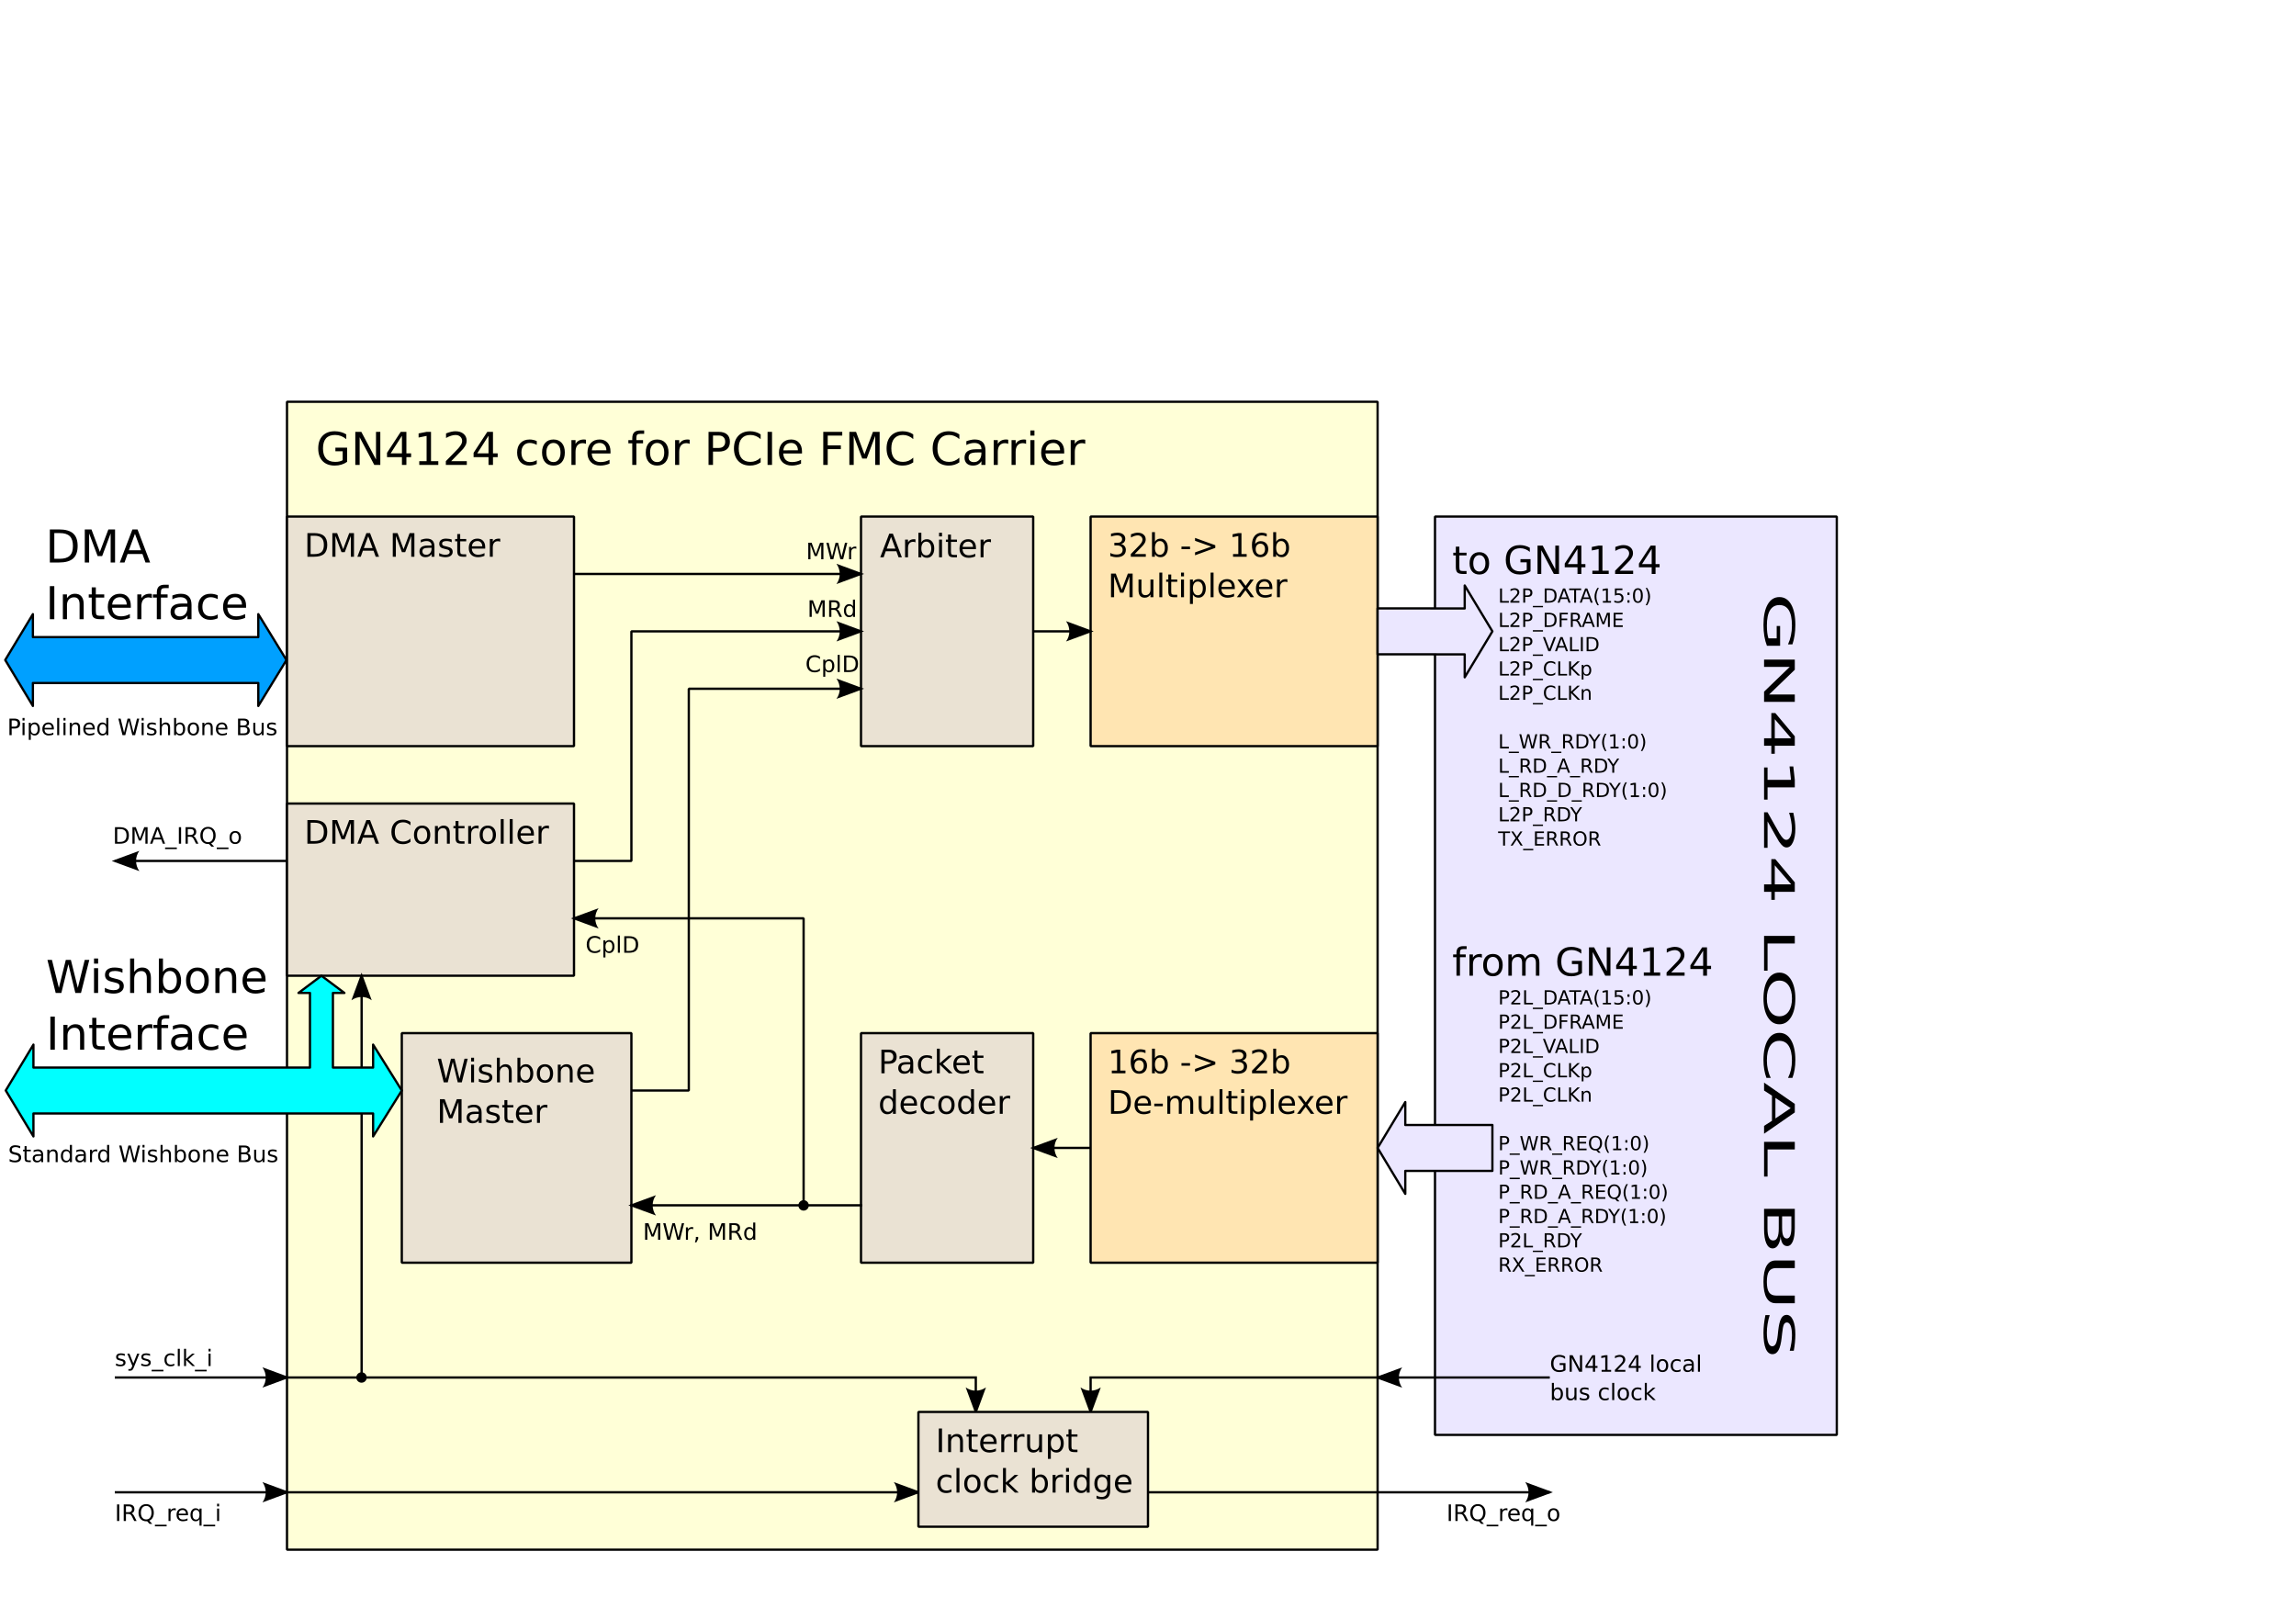
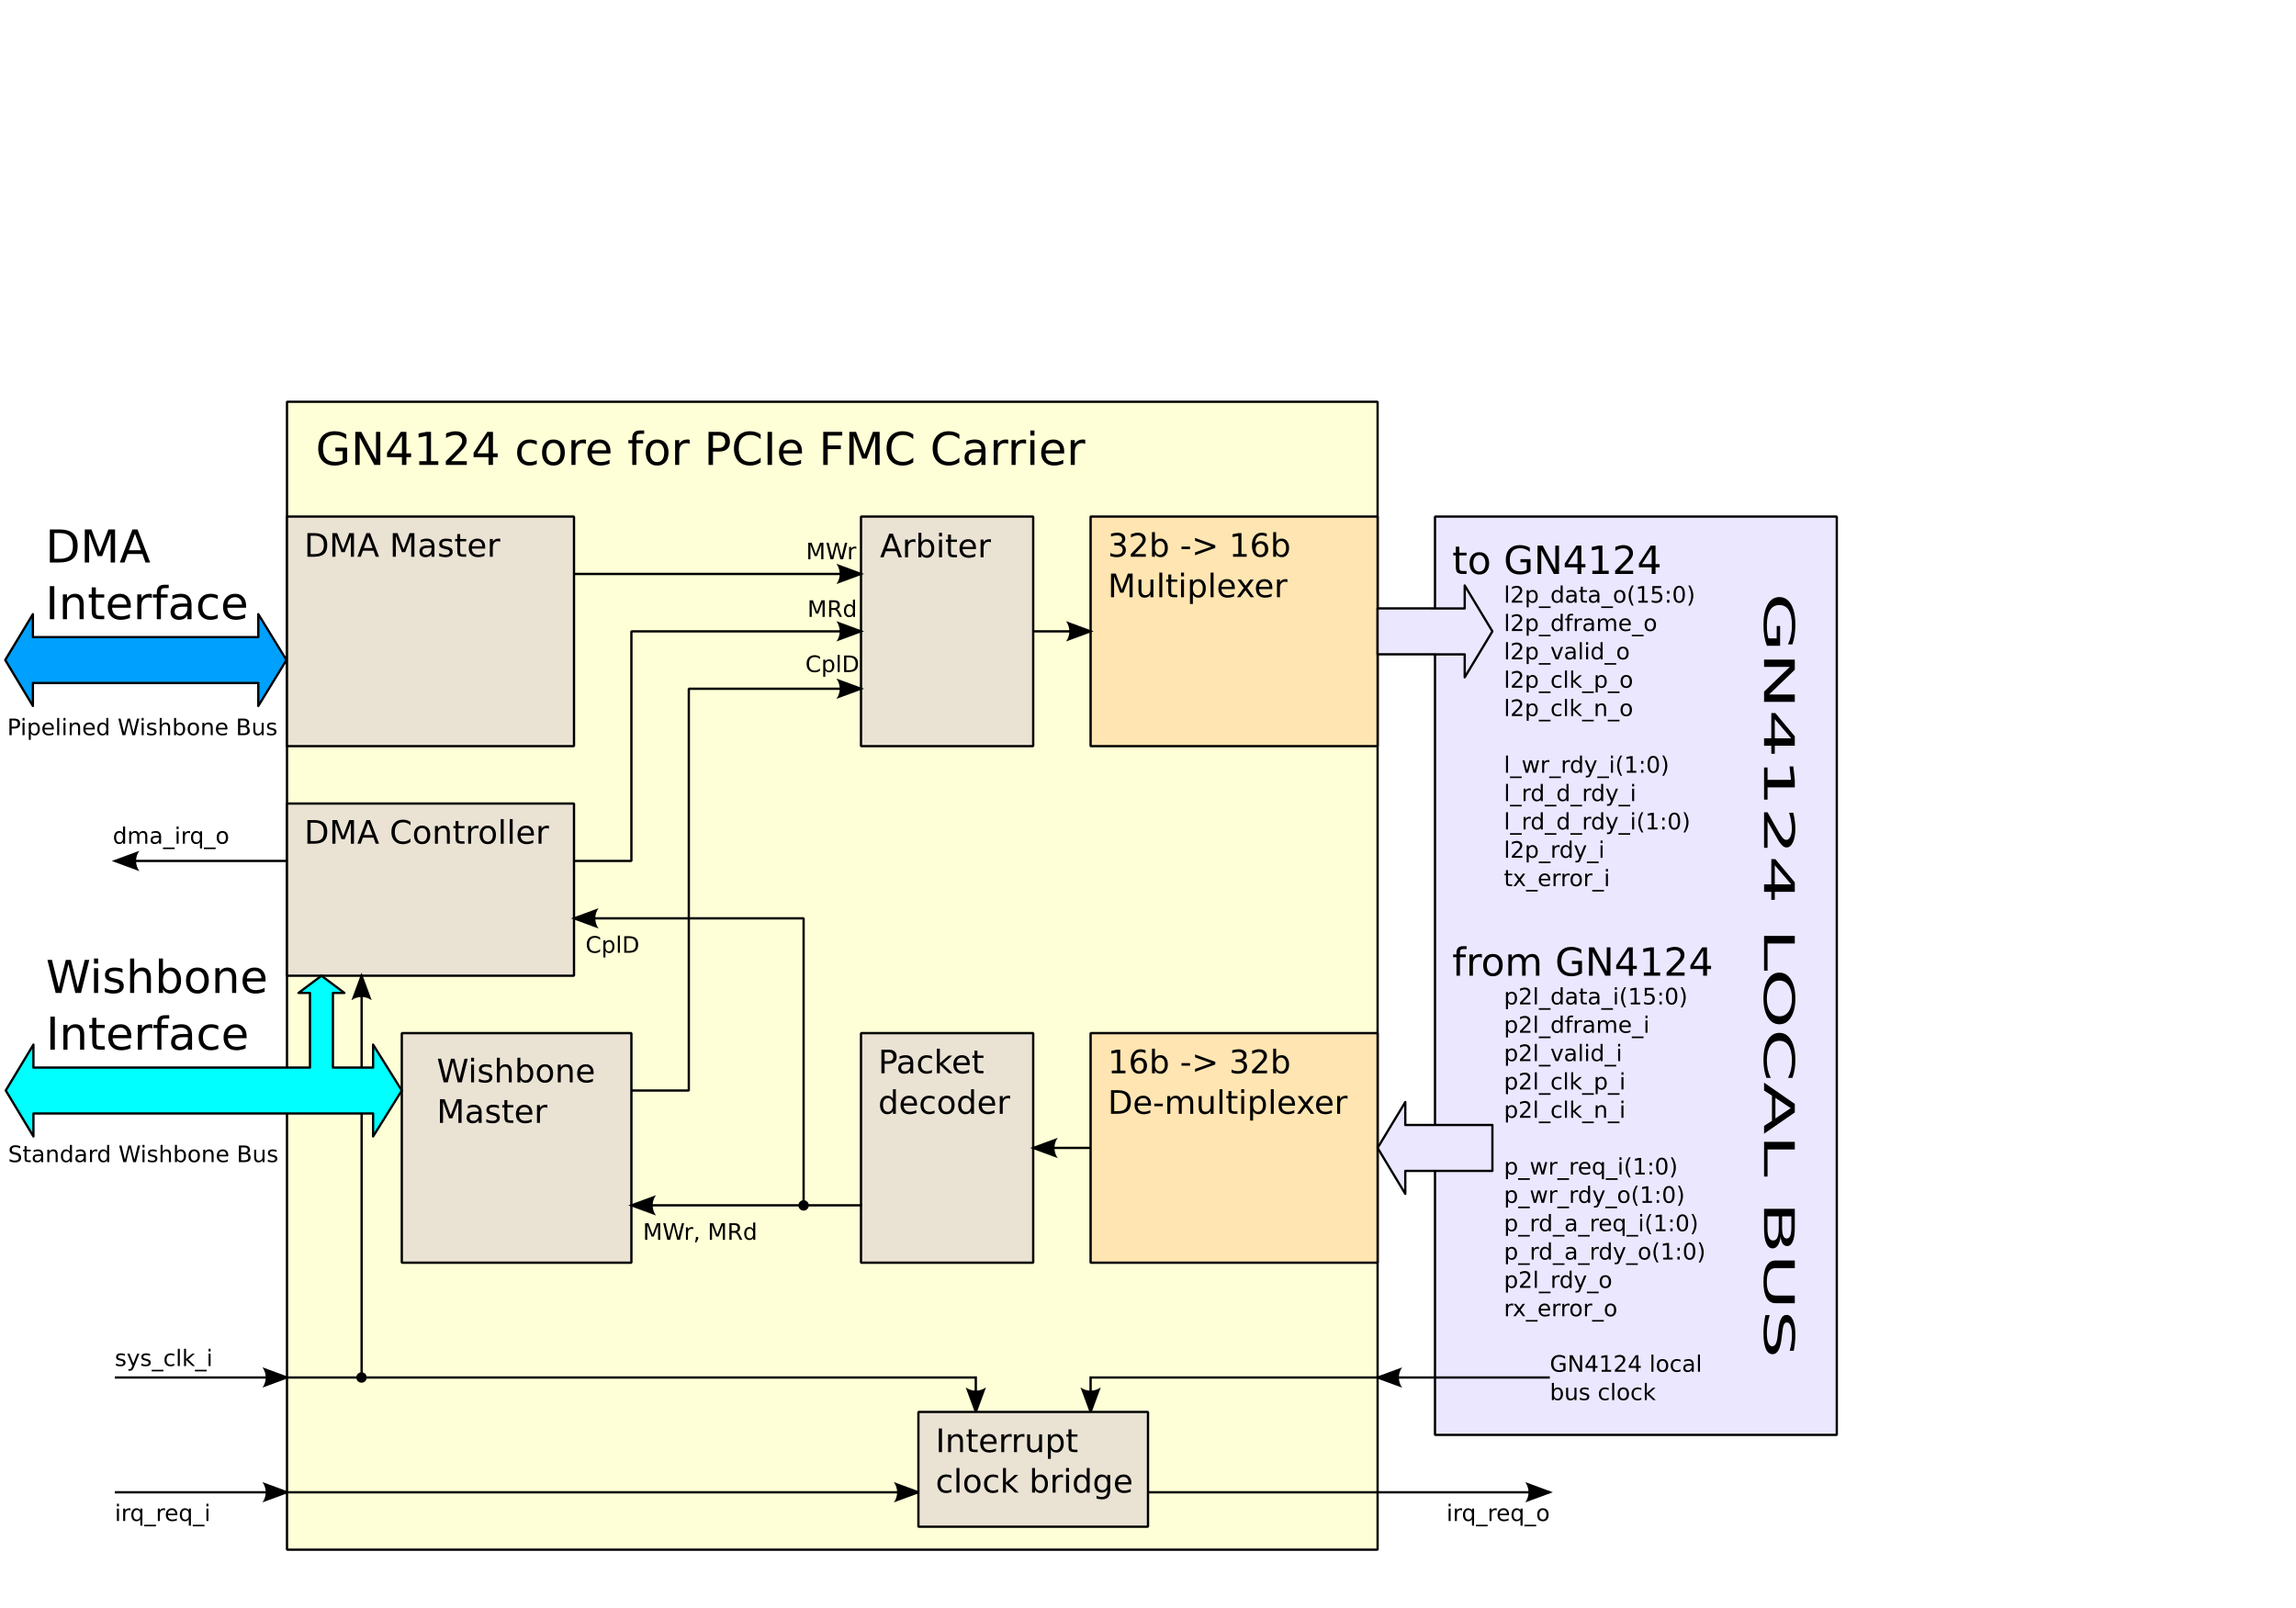
<svg xmlns="http://www.w3.org/2000/svg" width="708.661" height="496.063" id="svg2838" version="1.1">
  <defs id="defs2840">
    <marker orient="auto" refY="0" refX="0" id="DotM" style="overflow:visible">
      <path id="path3732" d="m -2.5,-1 c 0,2.76 -2.24,5 -5,5 -2.76,0 -5,-2.24 -5,-5 0,-2.76 2.24,-5 5,-5 2.76,0 5,2.24 5,5 z" style="fill-rule:evenodd;stroke:#000000;stroke-width:1pt;marker-start:none;marker-end:none" transform="matrix(0.4,0,0,0.4,2.96,0.4)" />
    </marker>
    <marker orient="auto" refY="0" refX="0" id="DotL" style="overflow:visible">
      <path id="path3729" d="m -2.5,-1 c 0,2.76 -2.24,5 -5,5 -2.76,0 -5,-2.24 -5,-5 0,-2.76 2.24,-5 5,-5 2.76,0 5,2.24 5,5 z" style="fill-rule:evenodd;stroke:#000000;stroke-width:1pt;marker-start:none;marker-end:none" transform="matrix(0.8,0,0,0.8,5.92,0.8)" />
    </marker>
    <marker orient="auto" refY="0" refX="0" id="Arrow2Lend" style="overflow:visible">
      <path id="path3688" style="font-size:12px;fill-rule:evenodd;stroke-width:0.625;stroke-linejoin:round" d="M 8.719,4.034 -2.207,0.016 8.719,-4.002 c -1.745,2.372 -1.735,5.617 -6e-7,8.035 z" transform="matrix(-1.1,0,0,-1.1,-1.1,0)" />
    </marker>
    <marker orient="auto" refY="0" refX="0" id="Arrow2Lstart" style="overflow:visible">
      <path id="path3685" style="font-size:12px;fill-rule:evenodd;stroke-width:0.625;stroke-linejoin:round" d="M 8.719,4.034 -2.207,0.016 8.719,-4.002 c -1.745,2.372 -1.735,5.617 -6e-7,8.035 z" transform="matrix(1.1,0,0,1.1,1.1,0)" />
    </marker>
    <marker orient="auto" refY="0" refX="0" id="Arrow1Lend" style="overflow:visible">
      <path id="path3670" d="M 0,0 5,-5 -12.5,0 5,5 0,0 z" style="fill-rule:evenodd;stroke:#000000;stroke-width:1pt;marker-start:none" transform="matrix(-0.8,0,0,-0.8,-10,0)" />
    </marker>
    <marker orient="auto" refY="0" refX="0" id="Arrow1Lstart" style="overflow:visible">
      <path id="path3667" d="M 0,0 5,-5 -12.5,0 5,5 0,0 z" style="fill-rule:evenodd;stroke:#000000;stroke-width:1pt;marker-start:none" transform="matrix(0.8,0,0,0.8,10,0)" />
    </marker>
    <marker orient="auto" refY="0" refX="0" id="Arrow2Lstart-5" style="overflow:visible">
      <path id="path3685-2" style="font-size:12px;fill-rule:evenodd;stroke-width:0.625;stroke-linejoin:round" d="M 8.719,4.034 -2.207,0.016 8.719,-4.002 c -1.745,2.372 -1.735,5.617 -6e-7,8.035 z" transform="matrix(1.1,0,0,1.1,1.1,0)" />
    </marker>
    <marker orient="auto" refY="0" refX="0" id="Arrow2Lend-7" style="overflow:visible">
      <path id="path3688-6" style="font-size:12px;fill-rule:evenodd;stroke-width:0.625;stroke-linejoin:round" d="M 8.719,4.034 -2.207,0.016 8.719,-4.002 c -1.745,2.372 -1.735,5.617 -6e-7,8.035 z" transform="matrix(-1.1,0,0,-1.1,-1.1,0)" />
    </marker>
    <marker orient="auto" refY="0" refX="0" id="Arrow2Lstart-2" style="overflow:visible">
      <path id="path3685-3" style="font-size:12px;fill-rule:evenodd;stroke-width:0.625;stroke-linejoin:round" d="M 8.719,4.034 -2.207,0.016 8.719,-4.002 c -1.745,2.372 -1.735,5.617 -6e-7,8.035 z" transform="matrix(1.1,0,0,1.1,1.1,0)" />
    </marker>
    <marker orient="auto" refY="0" refX="0" id="Arrow2Lend-2" style="overflow:visible">
      <path id="path3688-2" style="font-size:12px;fill-rule:evenodd;stroke-width:0.625;stroke-linejoin:round" d="M 8.719,4.034 -2.207,0.016 8.719,-4.002 c -1.745,2.372 -1.735,5.617 -6e-7,8.035 z" transform="matrix(-1.1,0,0,-1.1,-1.1,0)" />
    </marker>
    <marker orient="auto" refY="0" refX="0" id="Arrow2Lend-2-8" style="overflow:visible">
      <path id="path3688-2-6" style="font-size:12px;fill-rule:evenodd;stroke-width:0.625;stroke-linejoin:round" d="M 8.719,4.034 -2.207,0.016 8.719,-4.002 c -1.745,2.372 -1.735,5.617 -6e-7,8.035 z" transform="matrix(-1.1,0,0,-1.1,-1.1,0)" />
    </marker>
    <marker orient="auto" refY="0" refX="0" id="Arrow2Lend-2-2" style="overflow:visible">
      <path id="path3688-2-8" style="font-size:12px;fill-rule:evenodd;stroke-width:0.625;stroke-linejoin:round" d="M 8.719,4.034 -2.207,0.016 8.719,-4.002 c -1.745,2.372 -1.735,5.617 -6e-7,8.035 z" transform="matrix(-1.1,0,0,-1.1,-1.1,0)" />
    </marker>
    <marker orient="auto" refY="0" refX="0" id="Arrow2Lend-2-5" style="overflow:visible">
      <path id="path3688-2-0" style="font-size:12px;fill-rule:evenodd;stroke-width:0.625;stroke-linejoin:round" d="M 8.719,4.034 -2.207,0.016 8.719,-4.002 c -1.745,2.372 -1.735,5.617 -6e-7,8.035 z" transform="matrix(-1.1,0,0,-1.1,-1.1,0)" />
    </marker>
    <marker orient="auto" refY="0" refX="0" id="Arrow2Lend-2-0" style="overflow:visible">
      <path id="path3688-2-61" style="font-size:12px;fill-rule:evenodd;stroke-width:0.625;stroke-linejoin:round" d="M 8.719,4.034 -2.207,0.016 8.719,-4.002 c -1.745,2.372 -1.735,5.617 -6e-7,8.035 z" transform="matrix(-1.1,0,0,-1.1,-1.1,0)" />
    </marker>
    <marker orient="auto" refY="0" refX="0" id="Arrow1Lend-8" style="overflow:visible">
      <path id="path3670-7" d="M 0,0 5,-5 -12.5,0 5,5 0,0 z" style="fill-rule:evenodd;stroke:#000000;stroke-width:1pt;marker-start:none" transform="matrix(-0.8,0,0,-0.8,-10,0)" />
    </marker>
    <marker orient="auto" refY="0" refX="0" id="Arrow1Lend-2" style="overflow:visible">
      <path id="path3670-77" d="M 0,0 5,-5 -12.5,0 5,5 0,0 z" style="fill-rule:evenodd;stroke:#000000;stroke-width:1pt;marker-start:none" transform="matrix(-0.8,0,0,-0.8,-10,0)" />
    </marker>
    <marker orient="auto" refY="0" refX="0" id="Arrow1Lend-3" style="overflow:visible">
      <path id="path3670-1" d="M 0,0 5,-5 -12.5,0 5,5 0,0 z" style="fill-rule:evenodd;stroke:#000000;stroke-width:1pt;marker-start:none" transform="matrix(-0.8,0,0,-0.8,-10,0)" />
    </marker>
    <marker orient="auto" refY="0" refX="0" id="DotM-6" style="overflow:visible">
      <path id="path3732-5" d="m -2.5,-1 c 0,2.76 -2.24,5 -5,5 -2.76,0 -5,-2.24 -5,-5 0,-2.76 2.24,-5 5,-5 2.76,0 5,2.24 5,5 z" style="fill-rule:evenodd;stroke:#000000;stroke-width:1pt;marker-start:none;marker-end:none" transform="matrix(0.4,0,0,0.4,2.96,0.4)" />
    </marker>
    <marker orient="auto" refY="0" refX="0" id="Arrow1Lend-9" style="overflow:visible">
      <path id="path3670-0" d="M 0,0 5,-5 -12.5,0 5,5 0,0 z" style="fill-rule:evenodd;stroke:#000000;stroke-width:1pt;marker-start:none" transform="matrix(-0.8,0,0,-0.8,-10,0)" />
    </marker>
    <marker orient="auto" refY="0" refX="0" id="Arrow1Lend-82" style="overflow:visible">
      <path id="path3670-4" d="M 0,0 5,-5 -12.5,0 5,5 0,0 z" style="fill-rule:evenodd;stroke:#000000;stroke-width:1pt;marker-start:none" transform="matrix(-0.8,0,0,-0.8,-10,0)" />
    </marker>
    <marker orient="auto" refY="0" refX="0" id="Arrow1Lend-5" style="overflow:visible">
      <path id="path3670-17" d="M 0,0 5,-5 -12.5,0 5,5 0,0 z" style="fill-rule:evenodd;stroke:#000000;stroke-width:1pt;marker-start:none" transform="matrix(-0.8,0,0,-0.8,-10,0)" />
    </marker>
    <marker orient="auto" refY="0" refX="0" id="Arrow2Lend-2-0-0" style="overflow:visible">
      <path id="path3688-2-61-9" style="font-size:12px;fill-rule:evenodd;stroke-width:0.625;stroke-linejoin:round" d="M 8.719,4.034 -2.207,0.016 8.719,-4.002 c -1.745,2.372 -1.735,5.617 -6e-7,8.035 z" transform="matrix(-1.1,0,0,-1.1,-1.1,0)" />
    </marker>
    <marker orient="auto" refY="0" refX="0" id="Arrow2Lend-2-0-8" style="overflow:visible">
      <path id="path3688-2-61-8" style="font-size:12px;fill-rule:evenodd;stroke-width:0.625;stroke-linejoin:round" d="M 8.719,4.034 -2.207,0.016 8.719,-4.002 c -1.745,2.372 -1.735,5.617 -6e-7,8.035 z" transform="matrix(-1.1,0,0,-1.1,-1.1,0)" />
    </marker>
    <marker orient="auto" refY="0" refX="0" id="Arrow2Lend-2-0-8-8" style="overflow:visible">
      <path id="path3688-2-61-8-7" style="font-size:12px;fill-rule:evenodd;stroke-width:0.625;stroke-linejoin:round" d="M 8.719,4.034 -2.207,0.016 8.719,-4.002 c -1.745,2.372 -1.735,5.617 -6e-7,8.035 z" transform="matrix(-1.1,0,0,-1.1,-1.1,0)" />
    </marker>
    <marker orient="auto" refY="0" refX="0" id="Arrow2Lend-2-0-8-7" style="overflow:visible">
      <path id="path3688-2-61-8-9" style="font-size:12px;fill-rule:evenodd;stroke-width:0.625;stroke-linejoin:round" d="M 8.719,4.034 -2.207,0.016 8.719,-4.002 c -1.745,2.372 -1.735,5.617 -6e-7,8.035 z" transform="matrix(-1.1,0,0,-1.1,-1.1,0)" />
    </marker>
    <marker orient="auto" refY="0" refX="0" id="Arrow2Lstart-2-2" style="overflow:visible">
      <path id="path3685-3-6" style="font-size:12px;fill-rule:evenodd;stroke-width:0.625;stroke-linejoin:round" d="M 8.719,4.034 -2.207,0.016 8.719,-4.002 c -1.745,2.372 -1.735,5.617 -6e-7,8.035 z" transform="matrix(1.1,0,0,1.1,1.1,0)" />
    </marker>
    <marker orient="auto" refY="0" refX="0" id="Arrow2Lend-2-0-8-77" style="overflow:visible">
      <path id="path3688-2-61-8-5" style="font-size:12px;fill-rule:evenodd;stroke-width:0.625;stroke-linejoin:round" d="M 8.719,4.034 -2.207,0.016 8.719,-4.002 c -1.745,2.372 -1.735,5.617 -6e-7,8.035 z" transform="matrix(-1.1,0,0,-1.1,-1.1,0)" />
    </marker>
    <marker orient="auto" refY="0" refX="0" id="Arrow2Lend-2-0-8-77-7" style="overflow:visible">
      <path id="path3688-2-61-8-5-8" style="font-size:12px;fill-rule:evenodd;stroke-width:0.625;stroke-linejoin:round" d="M 8.719,4.034 -2.207,0.016 8.719,-4.002 c -1.745,2.372 -1.735,5.617 -6e-7,8.035 z" transform="matrix(-1.1,0,0,-1.1,-1.1,0)" />
    </marker>
    <marker orient="auto" refY="0" refX="0" id="Arrow2Lend-2-0-8-77-1" style="overflow:visible">
      <path id="path3688-2-61-8-5-9" style="font-size:12px;fill-rule:evenodd;stroke-width:0.625;stroke-linejoin:round" d="M 8.719,4.034 -2.207,0.016 8.719,-4.002 c -1.745,2.372 -1.735,5.617 -6e-7,8.035 z" transform="matrix(-1.1,0,0,-1.1,-1.1,0)" />
    </marker>
    <marker orient="auto" refY="0" refX="0" id="DotM-6-3" style="overflow:visible">
      <path id="path3732-5-1" d="m -2.5,-1 c 0,2.76 -2.24,5 -5,5 -2.76,0 -5,-2.24 -5,-5 0,-2.76 2.24,-5 5,-5 2.76,0 5,2.24 5,5 z" style="fill-rule:evenodd;stroke:#000000;stroke-width:1pt;marker-start:none;marker-end:none" transform="matrix(0.4,0,0,0.4,2.96,0.4)" />
    </marker>
    <marker orient="auto" refY="0" refX="0" id="Arrow2Lend-2-0-8-77-1-0" style="overflow:visible">
      <path id="path3688-2-61-8-5-9-3" style="font-size:12px;fill-rule:evenodd;stroke-width:0.625;stroke-linejoin:round" d="M 8.719,4.034 -2.207,0.016 8.719,-4.002 c -1.745,2.372 -1.735,5.617 -6e-7,8.035 z" transform="matrix(-1.1,0,0,-1.1,-1.1,0)" />
    </marker>
  </defs>
  <g id="layer1" transform="translate(0,-556.2982)">
    <rect style="fill:#ebe7ff;fill-opacity:1;stroke:#000000;stroke-width:0.709;stroke-linecap:butt;stroke-linejoin:bevel;stroke-miterlimit:4;stroke-opacity:1;stroke-dasharray:none" id="rect2858-3" width="124.016" height="283.465" x="442.913" y="715.746" />
    <text xml:space="preserve" style="font-size:7px;font-style:normal;font-weight:normal;fill:#000000;fill-opacity:1;stroke:none;font-family:Bitstream Vera Sans" x="478.346" y="979.723" id="text4792-17-2-2-34-1-0-4-3-3-9">
      <tspan x="478.346" y="979.723" style="font-size:7px" id="tspan4920">GN4124 local </tspan>
      <tspan x="478.346" y="988.473" style="font-size:7px" id="tspan4086">bus clock</tspan>
    </text>
    <rect style="fill:#ffffd7;fill-opacity:1;stroke:#000000;stroke-width:0.709;stroke-linecap:butt;stroke-linejoin:bevel;stroke-miterlimit:4;stroke-opacity:1;stroke-dasharray:none" id="rect2858" width="336.614" height="354.331" x="88.583" y="680.313" />
    <path style="fill:none;stroke:#000000;stroke-width:0.709;stroke-linecap:butt;stroke-linejoin:miter;stroke-miterlimit:4;stroke-opacity:1;stroke-dasharray:none;marker-end:url(#Arrow2Lend-2-0-8)" d="m 35.433,1016.927 53.15,0" id="path3113" />
    <rect style="fill:#ffe5b2;fill-opacity:1;stroke:#000000;stroke-width:0.709;stroke-linecap:butt;stroke-linejoin:bevel;stroke-miterlimit:4;stroke-opacity:1;stroke-dasharray:none" id="rect2858-1-8-11-8-5" width="88.583" height="70.866" x="336.614" y="875.196" />
    <rect style="fill:#eae2d3;fill-opacity:1;stroke:#000000;stroke-width:0.709;stroke-linecap:butt;stroke-linejoin:bevel;stroke-miterlimit:4;stroke-opacity:1;stroke-dasharray:none" id="rect2858-1-8-11-4" width="53.15" height="70.866" x="265.748" y="875.196" />
    <rect style="fill:#ffe5b2;fill-opacity:1;stroke:#000000;stroke-width:0.709;stroke-linecap:butt;stroke-linejoin:bevel;stroke-miterlimit:4;stroke-opacity:1;stroke-dasharray:none" id="rect2858-1-8-11-8-1" width="88.583" height="70.866" x="336.614" y="715.747" />
    <rect style="fill:#eae2d3;fill-opacity:1;stroke:#000000;stroke-width:0.709;stroke-linecap:butt;stroke-linejoin:bevel;stroke-miterlimit:4;stroke-opacity:1;stroke-dasharray:none" id="rect2858-1-8-11-43" width="53.15" height="70.866" x="265.748" y="715.747" />
    <rect style="fill:#eae2d3;fill-opacity:1;stroke:#000000;stroke-width:0.709;stroke-linecap:butt;stroke-linejoin:bevel;stroke-miterlimit:4;stroke-opacity:1;stroke-dasharray:none" id="rect2858-1-8-11-8" width="88.583" height="70.866" x="88.583" y="715.746" />
    <rect style="fill:#eae2d3;fill-opacity:1;stroke:#000000;stroke-width:0.709;stroke-linecap:butt;stroke-linejoin:bevel;stroke-miterlimit:4;stroke-opacity:1;stroke-dasharray:none" id="rect2858-1-8-11-8-4" width="88.583" height="53.149" x="88.583" y="804.329" />
    <path style="fill:none;stroke:#000000;stroke-width:0.709;stroke-linecap:butt;stroke-linejoin:miter;stroke-miterlimit:4;stroke-opacity:1;stroke-dasharray:none;marker-end:url(#Arrow2Lend-2-0-8-77-1)" d="m 88.583,981.494 23.031,7.9e-4 0,-124.016" id="path6267" />
    <path style="fill:none;stroke:#000000;stroke-width:0.709;stroke-linecap:butt;stroke-linejoin:miter;stroke-miterlimit:4;stroke-opacity:1;stroke-dasharray:none;marker-end:url(#Arrow2Lend-2-0-8)" d="m 354.331,1016.927 124.016,0" id="path3113-6" />
    <path style="fill:none;stroke:#000000;stroke-width:0.709;stroke-linecap:butt;stroke-linejoin:miter;stroke-miterlimit:4;stroke-opacity:1;stroke-dasharray:none;marker-start:url(#Arrow2Lstart-2);marker-end:none" d="m 425.197,981.494 53.15,0" id="path3113-6-7" />
    <path style="fill:none;stroke:#000000;stroke-width:0.709;stroke-linecap:butt;stroke-linejoin:miter;stroke-miterlimit:4;stroke-opacity:1;stroke-dasharray:none;marker-end:url(#Arrow2Lend-2-0-8)" d="m 35.433,981.494 53.15,0" id="path3113-4" />
    <text xml:space="preserve" style="font-size:7px;font-style:normal;font-weight:normal;fill:#000000;fill-opacity:1;stroke:none;font-family:Bitstream Vera Sans" x="35.433" y="977.951" id="text4792-17-2-2-34-1-0-4-2-8">
      <tspan x="35.433" y="977.951" style="font-size:7px" id="tspan3029-8-5-0-1">sys_clk_i</tspan>
    </text>
    <path style="fill:none;stroke:#000000;stroke-width:0.709;stroke-linecap:butt;stroke-linejoin:miter;stroke-miterlimit:4;stroke-opacity:1;stroke-dasharray:none;marker-start:url(#DotM-6);marker-end:url(#Arrow2Lend-2-0-8-77-1)" d="m 111.614,981.495 189.567,-7.9e-4 0,10.63" id="path6509" />
    <path style="fill:none;stroke:#000000;stroke-width:0.709;stroke-linecap:butt;stroke-linejoin:miter;stroke-miterlimit:4;stroke-opacity:1;stroke-dasharray:none;marker-start:none;marker-end:url(#Arrow2Lend-2-0-8-77-1)" d="m 425.197,981.494 -88.583,0 0,10.63" id="path6509-0" />
    <path style="fill:none;stroke:#000000;stroke-width:0.709;stroke-linecap:butt;stroke-linejoin:miter;stroke-miterlimit:4;stroke-opacity:1;stroke-dasharray:none;marker-end:url(#Arrow2Lend-2-0-8-77-1-0)" d="m 88.583,460.63 194.882,0" id="path7269" transform="translate(0,556.2974)" />
    <text xml:space="preserve" style="font-size:7px;font-style:normal;font-weight:normal;fill:#000000;fill-opacity:1;stroke:none;font-family:Bitstream Vera Sans" x="35.433" y="1025.785" id="text4792-17-2-2-34-1-0-4-2">
-       <tspan x="35.433" y="1025.785" style="font-size:7px" id="tspan3029-8-5-0">IRQ_req_i</tspan>
+       <tspan x="35.433" y="1025.785" style="font-size:7px" id="tspan3029-8-5-0">irq_req_i</tspan>
    </text>
    <text xml:space="preserve" style="font-size:7px;font-style:normal;font-weight:normal;fill:#000000;fill-opacity:1;stroke:none;font-family:Bitstream Vera Sans" x="446.457" y="1025.785" id="text4792-17-2-2-34-1-0-4-2-3">
-       <tspan x="446.457" y="1025.785" style="font-size:7px" id="tspan3029-8-5-0-5">IRQ_req_o</tspan>
+       <tspan x="446.457" y="1025.785" style="font-size:7px" id="tspan3029-8-5-0-5">irq_req_o</tspan>
    </text>
    <rect style="fill:#eae2d3;fill-opacity:1;stroke:#000000;stroke-width:0.709;stroke-linecap:butt;stroke-linejoin:bevel;stroke-miterlimit:4;stroke-opacity:1;stroke-dasharray:none" id="rect2858-1-8-11-9" width="70.866" height="35.433" x="283.465" y="992.124" />
    <rect style="fill:#eae2d3;fill-opacity:1;stroke:#000000;stroke-width:0.709;stroke-linecap:butt;stroke-linejoin:bevel;stroke-miterlimit:4;stroke-opacity:1;stroke-dasharray:none" id="rect2858-1-8-11" width="70.866" height="70.866" x="124.016" y="875.195" />
    <text xml:space="preserve" style="font-size:18px;font-style:normal;font-weight:normal;fill:#000000;fill-opacity:1;stroke:none;font-family:Bitstream Vera Sans" x="14.173" y="862.793" id="text4792">
      <tspan id="tspan4794" x="14.173" y="862.793" style="font-size:14px">Wishbone</tspan>
      <tspan x="14.173" y="880.293" style="font-size:14px" id="tspan2997">Interface</tspan>
    </text>
    <text xml:space="preserve" style="font-size:18px;font-style:normal;font-weight:normal;fill:#000000;fill-opacity:1;stroke:none;font-family:Bitstream Vera Sans" x="97.441" y="699.802" id="text4792-17">
      <tspan id="tspan4794-4" x="97.441" y="699.802" style="font-size:14px">GN4124 core for PCIe FMC Carrier</tspan>
    </text>
    <text xml:space="preserve" style="font-size:10px;font-style:normal;font-weight:normal;fill:#000000;fill-opacity:1;stroke:none;font-family:Bitstream Vera Sans" x="134.8" y="890.39" id="text4792-17-2-2-7">
      <tspan x="134.8" y="890.39" style="font-size:10px;fill:#000000;fill-opacity:1;stroke:none" id="tspan3153-6-5">Wishbone </tspan>
      <tspan x="134.8" y="902.89" style="font-size:10px;fill:#000000;fill-opacity:1;stroke:none" id="tspan3144">Master</tspan>
    </text>
    <path style="fill:#ebe7ff;fill-opacity:1;stroke:#000000;stroke-width:0.7;stroke-linecap:butt;stroke-linejoin:round;stroke-miterlimit:4;stroke-opacity:1;stroke-dasharray:none" d="m 425.197,910.629 8.546,-14.159 0,7.087 26.887,-0.014 0,14.173 -26.887,0.014 0,7.087 -8.546,-14.187 z" id="path4790-1" />
    <path style="fill:#ebe7ff;fill-opacity:1;stroke:#000000;stroke-width:0.7;stroke-linecap:butt;stroke-linejoin:round;stroke-miterlimit:4;stroke-opacity:1;stroke-dasharray:none" d="m 460.63,751.18 -8.546,-14.159 0,7.087 -26.887,-0.014 0,14.173 26.887,0.014 0,7.087 8.546,-14.187 z" id="path4790-1-7" />
    <text xml:space="preserve" style="font-size:18px;font-style:normal;font-weight:normal;fill:#000000;fill-opacity:1;stroke:none;font-family:Bitstream Vera Sans" x="448.228" y="733.463" id="text4792-17-2-2-9">
      <tspan x="448.228" y="733.463" style="font-size:12px" id="tspan2999">to GN4124</tspan>
    </text>
    <path style="fill:#00ffff;fill-opacity:1;stroke:#000000;stroke-width:0.7;stroke-linecap:butt;stroke-linejoin:round;stroke-miterlimit:4;stroke-opacity:1;stroke-dasharray:none" d="m 1.772,892.898 8.546,-14.159 0,7.087 85.352,7.7e-4 0,-23.032 -3.543,0 7.087,-5.315 7.087,5.315 -3.543,0 0,23.032 12.402,-7.9e-4 0,-7.087 8.858,14.173 -8.858,14.173 0,-7.087 -104.84,2e-5 0,7.087 -8.546,-14.187 z" id="path4790" />
    <text xml:space="preserve" style="font-size:18px;font-style:normal;font-weight:normal;fill:#000000;fill-opacity:1;stroke:none;font-family:Bitstream Vera Sans" x="448.228" y="857.478" id="text4792-17-2-2-9-7">
      <tspan x="448.228" y="857.478" style="font-size:12px" id="tspan2999-4">from GN4124</tspan>
    </text>
-     <text xml:space="preserve" style="font-size:6px;font-style:normal;font-weight:normal;fill:#000000;fill-opacity:1;stroke:none;font-family:Bitstream Vera Sans" x="462.402" y="742.321" id="text4792-17-2-2-34-1-0-4-3">
-       <tspan x="462.402" y="742.321" style="font-size:6px" id="tspan3066-7-3">L2P_DATA(15:0)</tspan>
-       <tspan x="462.402" y="749.821" style="font-size:6px" id="tspan4017">L2P_DFRAME</tspan>
-       <tspan x="462.402" y="757.321" style="font-size:6px" id="tspan3063-2">L2P_VALID</tspan>
-       <tspan x="462.402" y="764.821" style="font-size:6px" id="tspan4019">L2P_CLKp</tspan>
-       <tspan x="462.402" y="772.321" style="font-size:6px" id="tspan3029-8-5-4">L2P_CLKn</tspan>
-       <tspan x="462.402" y="779.821" style="font-size:6px" id="tspan4064" />
-       <tspan x="462.402" y="787.321" style="font-size:6px" id="tspan4951">L_WR_RDY(1:0)</tspan>
-       <tspan x="462.402" y="794.821" style="font-size:6px" id="tspan4953">L_RD_A_RDY</tspan>
-       <tspan x="462.402" y="802.321" style="font-size:6px" id="tspan4955">L_RD_D_RDY(1:0)</tspan>
-       <tspan x="462.402" y="809.821" style="font-size:6px" id="tspan4957">L2P_RDY</tspan>
-       <tspan x="462.402" y="817.321" style="font-size:6px" id="tspan4959">TX_ERROR</tspan>
-     </text>
-     <text xml:space="preserve" style="font-size:6px;font-style:normal;font-weight:normal;fill:#000000;fill-opacity:1;stroke:none;font-family:Bitstream Vera Sans" x="462.402" y="866.337" id="text4792-17-2-2-34-1-0-4-3-3">
-       <tspan x="462.402" y="866.337" style="font-size:6px" id="tspan3066-7-3-9">P2L_DATA(15:0)</tspan>
-       <tspan x="462.402" y="873.837" style="font-size:6px" id="tspan4017-6">P2L_DFRAME</tspan>
-       <tspan x="462.402" y="881.337" style="font-size:6px" id="tspan3063-2-4">P2L_VALID</tspan>
-       <tspan x="462.402" y="888.837" style="font-size:6px" id="tspan4019-2">P2L_CLKp</tspan>
-       <tspan x="462.402" y="896.337" style="font-size:6px" id="tspan3029-8-5-4-0">P2L_CLKn</tspan>
-       <tspan x="462.402" y="903.837" style="font-size:6px" id="tspan4066" />
-       <tspan x="462.402" y="911.337" style="font-size:6px" id="tspan4961">P_WR_REQ(1:0)</tspan>
-       <tspan x="462.402" y="918.837" style="font-size:6px" id="tspan4971">P_WR_RDY(1:0)</tspan>
-       <tspan x="462.402" y="926.337" style="font-size:6px" id="tspan4963">P_RD_A_REQ(1:0)</tspan>
-       <tspan x="462.402" y="933.837" style="font-size:6px" id="tspan4965">P_RD_A_RDY(1:0)</tspan>
-       <tspan x="462.402" y="941.337" style="font-size:6px" id="tspan4967">P2L_RDY</tspan>
-       <tspan x="462.402" y="948.837" style="font-size:6px" id="tspan4969">RX_ERROR</tspan>
-     </text>
    <text xml:space="preserve" style="font-size:10px;font-style:normal;font-weight:normal;fill:#000000;fill-opacity:1;stroke:none;font-family:Bitstream Vera Sans" x="93.898" y="728.148" id="text4792-17-2-2-7-9">
      <tspan x="93.898" y="728.148" style="font-size:10px;fill:#000000;fill-opacity:1;stroke:none" id="tspan3153-6-5-9">DMA Master</tspan>
    </text>
    <text xml:space="preserve" style="font-size:18px;font-style:normal;font-weight:normal;fill:#000000;fill-opacity:1;stroke:none;font-family:Bitstream Vera Sans" x="14.011" y="729.92" id="text4792-9">
      <tspan id="tspan4794-6" x="14.011" y="729.92" style="font-size:14px">DMA</tspan>
      <tspan x="14.011" y="747.42" style="font-size:14px" id="tspan2997-9">Interface</tspan>
    </text>
    <path style="fill:#00a0ff;fill-opacity:1;stroke:#000000;stroke-width:0.7;stroke-linecap:butt;stroke-linejoin:round;stroke-miterlimit:4;stroke-opacity:1;stroke-dasharray:none" d="m 1.61,760.024 8.546,-14.159 0,7.087 69.569,0 0,-7.087 8.696,14.173 -8.696,14.173 0,-7.087 -69.569,0 0,7.087 -8.546,-14.187 z" id="path4790-5" />
    <text xml:space="preserve" style="font-size:7px;font-style:normal;font-weight:normal;fill:#000000;fill-opacity:1;stroke:none;font-family:Bitstream Vera Sans" x="2.225" y="783.229" id="text4792-17-2-2-34-1-0-4-5">
      <tspan x="2.225" y="783.229" style="font-size:7px" id="tspan3029-8-5-68">Pipelined Wishbone Bus</tspan>
    </text>
    <path style="fill:none;stroke:#000000;stroke-width:0.709;stroke-linecap:butt;stroke-linejoin:miter;stroke-miterlimit:4;stroke-opacity:1;stroke-dasharray:none;marker-start:url(#Arrow2Lstart-2);marker-end:none" d="m 35.433,822.045 53.15,0" id="path3113-6-7-2" />
    <text xml:space="preserve" style="font-size:7px;font-style:normal;font-weight:normal;fill:#000000;fill-opacity:1;stroke:none;font-family:Bitstream Vera Sans" x="34.8" y="816.731" id="text4792-17-2-2-34-1-0-4-2-4">
-       <tspan x="34.8" y="816.731" style="font-size:7px" id="tspan3029-8-5-0-3">DMA_IRQ_o</tspan>
+       <tspan x="34.8" y="816.731" style="font-size:7px" id="tspan3029-8-5-0-3">dma_irq_o</tspan>
    </text>
    <text xml:space="preserve" style="font-size:10px;font-style:normal;font-weight:normal;fill:#000000;fill-opacity:1;stroke:none;font-family:Bitstream Vera Sans" x="341.929" y="728.148" id="text4792-17-2-2-7-9-3">
      <tspan x="341.929" y="728.148" style="font-size:10px;fill:#000000;fill-opacity:1;stroke:none" id="tspan3153-6-5-9-1">32b -&gt; 16b</tspan>
      <tspan x="341.929" y="740.648" style="font-size:10px;fill:#000000;fill-opacity:1;stroke:none" id="tspan3114">Multiplexer</tspan>
    </text>
    <text xml:space="preserve" style="font-size:10px;font-style:normal;font-weight:normal;fill:#000000;fill-opacity:1;stroke:none;font-family:Bitstream Vera Sans" x="341.929" y="887.597" id="text4792-17-2-2-7-9-3-6">
      <tspan x="341.929" y="887.597" style="font-size:10px;fill:#000000;fill-opacity:1;stroke:none" id="tspan3153-6-5-9-1-9">16b -&gt; 32b</tspan>
      <tspan x="341.929" y="900.097" style="font-size:10px;fill:#000000;fill-opacity:1;stroke:none" id="tspan3114-2">De-multiplexer</tspan>
    </text>
    <text xml:space="preserve" style="font-size:10px;font-style:normal;font-weight:normal;fill:#000000;fill-opacity:1;stroke:none;font-family:Bitstream Vera Sans" x="271.063" y="887.597" id="text4792-17-2-2-7-9-3-6-2">
      <tspan x="271.063" y="887.597" style="font-size:10px;fill:#000000;fill-opacity:1;stroke:none" id="tspan3114-2-7">Packet</tspan>
      <tspan x="271.063" y="900.097" style="font-size:10px;fill:#000000;fill-opacity:1;stroke:none" id="tspan4184">decoder</tspan>
    </text>
    <text xml:space="preserve" style="font-size:10px;font-style:normal;font-weight:normal;fill:#000000;fill-opacity:1;stroke:none;font-family:Bitstream Vera Sans" x="271.607" y="728.333" id="text4792-17-2-2-7-9-3-6-6">
      <tspan x="271.607" y="728.333" style="font-size:10px;fill:#000000;fill-opacity:1;stroke:none" id="tspan3114-2-6">Arbiter</tspan>
    </text>
    <text xml:space="preserve" style="font-size:10px;font-style:normal;font-weight:normal;fill:#000000;fill-opacity:1;stroke:none;font-family:Bitstream Vera Sans" x="93.898" y="816.731" id="text4792-17-2-2-7-9-5">
      <tspan x="93.898" y="816.731" style="font-size:10px;fill:#000000;fill-opacity:1;stroke:none" id="tspan3153-6-5-9-7">DMA Controller</tspan>
    </text>
    <path style="fill:none;stroke:#000000;stroke-width:0.709;stroke-linecap:butt;stroke-linejoin:miter;stroke-miterlimit:4;stroke-opacity:1;stroke-dasharray:none;marker-mid:none;marker-end:url(#Arrow2Lend-2-0-8-77)" d="m 336.614,354.331 -17.717,0" id="path3286" transform="translate(0,556.2974)" />
    <path style="fill:none;stroke:#000000;stroke-width:0.709;stroke-linecap:square;stroke-linejoin:miter;stroke-miterlimit:4;stroke-opacity:1;stroke-dasharray:none;marker-end:url(#Arrow2Lend-2-0-8-77);stroke-dashoffset:0" d="m 265.748,928.345 -70.866,0" id="path4930" />
    <path style="fill:none;stroke:#000000;stroke-width:0.709;stroke-linecap:butt;stroke-linejoin:bevel;stroke-miterlimit:4;stroke-opacity:1;stroke-dasharray:none;marker-start:url(#DotM-6);marker-end:url(#Arrow2Lend-2-0-8-77-7)" d="m 248.032,928.345 0,-88.583 -70.866,0" id="path5196" />
    <path style="fill:none;stroke:#000000;stroke-width:0.709;stroke-linecap:butt;stroke-linejoin:bevel;stroke-miterlimit:4;stroke-opacity:1;stroke-dasharray:none;marker-end:url(#Arrow2Lend-2-0-8-77-7)" d="m 194.882,892.912 17.717,-1e-5 0,-124.016 53.15,10e-6 0,0" id="path5674" />
    <path style="fill:none;stroke:#000000;stroke-width:0.709;stroke-linecap:butt;stroke-linejoin:bevel;stroke-miterlimit:4;stroke-opacity:1;stroke-dasharray:none;marker-end:url(#Arrow2Lend-2-0-8-77-7)" d="m 177.165,822.045 17.717,-2e-5 0,-70.866 70.866,2e-5" id="path5916" />
    <path style="fill:none;stroke:#000000;stroke-width:0.709;stroke-linecap:butt;stroke-linejoin:bevel;stroke-miterlimit:4;stroke-opacity:1;stroke-dasharray:none;marker-end:url(#Arrow2Lend-2-0-8-77-7)" d="m 177.165,733.463 88.583,0" id="path6156" />
    <path style="fill:none;stroke:#000000;stroke-width:0.709;stroke-linecap:butt;stroke-linejoin:miter;stroke-miterlimit:4;stroke-opacity:1;stroke-dasharray:none;marker-mid:none;marker-end:url(#Arrow2Lend-2-0-8-77)" d="m 318.898,751.179 17.717,0" id="path3286-4" />
    <path style="fill:none;stroke:#000000;stroke-width:0;stroke-linecap:butt;stroke-linejoin:miter;stroke-miterlimit:4;stroke-opacity:1;stroke-dasharray:none;marker-start:url(#Arrow1Lstart)" d="m 0,88.583 88.583,0" id="path3662" transform="translate(0,662.5971)" />
    <text xml:space="preserve" style="font-size:18px;font-style:normal;font-weight:normal;fill:#000000;fill-opacity:1;stroke:none;font-family:Bitstream Vera Sans" x="124.016" y="715.747" id="text4792-1">
      <tspan id="tspan4794-1" x="124.016" y="715.747" />
    </text>
    <flowRoot xml:space="preserve" id="flowRoot3269" style="font-size:40px;font-style:normal;font-weight:normal;fill:#000000;fill-opacity:1;stroke:none;font-family:Arial;-inkscape-font-specification:Arial">
      <flowRegion id="flowRegion3271">
        <rect id="rect3273" width="119.501" height="51.619" x="84.853" y="254.706" />
      </flowRegion>
      <flowPara id="flowPara3275" />
    </flowRoot>
    <flowRoot xml:space="preserve" id="flowRoot3277" style="font-size:40px;font-style:normal;font-weight:normal;fill:#000000;fill-opacity:1;stroke:none;font-family:Arial;-inkscape-font-specification:Arial">
      <flowRegion id="flowRegion3279">
        <rect id="rect3281" width="158.392" height="57.276" x="56.922" y="260.01" />
      </flowRegion>
      <flowPara id="flowPara3283" />
    </flowRoot>
    <flowRoot xml:space="preserve" id="flowRoot4147" style="font-size:40px;font-style:normal;font-weight:normal;fill:#000000;fill-opacity:1;stroke:none;font-family:Arial;-inkscape-font-specification:Arial">
      <flowRegion id="flowRegion4149">
        <rect id="rect4151" width="48.5" height="59.5" x="306.5" y="113.764" />
      </flowRegion>
      <flowPara id="flowPara4153" />
    </flowRoot>
    <text xml:space="preserve" style="font-size:7px;font-style:normal;font-weight:normal;fill:#000000;fill-opacity:1;stroke:none;font-family:Bitstream Vera Sans" x="19.488" y="765.353" id="text4792-17-2-2-34-1-0-4-1">
      <tspan x="19.488" y="765.353" style="font-size:7px" id="tspan3029-8-5-6" />
    </text>
    <flowRoot xml:space="preserve" id="flowRoot3086" style="font-size:40px;font-style:normal;font-weight:normal;fill:#000000;fill-opacity:1;stroke:none;font-family:Bitstream Vera Sans">
      <flowRegion id="flowRegion3088">
        <rect id="rect3090" width="118.794" height="87.328" x="-19.445" y="168.439" />
      </flowRegion>
      <flowPara id="flowPara3092" />
    </flowRoot>
    <flowRoot xml:space="preserve" id="flowRoot3270" style="font-size:6px;font-style:normal;font-weight:normal;fill:#000000;fill-opacity:1;stroke:none;font-family:Bitstream Vera Sans">
      <flowRegion id="flowRegion3272">
        <rect id="rect3274" width="700.036" height="415.072" x="-74.246" y="95.841" />
      </flowRegion>
      <flowPara id="flowPara3276" />
    </flowRoot>
    <flowRoot xml:space="preserve" id="flowRoot3278" style="font-size:6px;font-style:normal;font-weight:normal;fill:#000000;fill-opacity:1;stroke:none;font-family:Bitstream Vera Sans">
      <flowRegion id="flowRegion3280">
        <rect id="rect3282" width="509.117" height="21.213" x="424.971" y="126.953" />
      </flowRegion>
      <flowPara id="flowPara3284" />
    </flowRoot>
    <text xml:space="preserve" style="font-size:7px;font-style:normal;font-weight:normal;fill:#000000;fill-opacity:1;stroke:none;font-family:Bitstream Vera Sans" x="198.425" y="938.975" id="text4792-17-2-2-34-1-0-4-5-7">
      <tspan x="198.425" y="938.975" style="font-size:7px" id="tspan3029-8-5-68-5">MWr, MRd</tspan>
    </text>
    <text xml:space="preserve" style="font-size:7px;font-style:normal;font-weight:normal;fill:#000000;fill-opacity:1;stroke:none;font-family:Bitstream Vera Sans" x="180.709" y="850.392" id="text4792-17-2-2-34-1-0-4-5-7-7">
      <tspan x="180.709" y="850.392" style="font-size:7px" id="tspan3029-8-5-68-5-7">CplD</tspan>
    </text>
    <text xml:space="preserve" style="font-size:7px;font-style:normal;font-weight:normal;fill:#000000;fill-opacity:1;stroke:none;font-family:Bitstream Vera Sans" x="248.784" y="728.928" id="text4792-17-2-2-34-1-0-4-5-7-7-6">
      <tspan x="248.784" y="728.928" style="font-size:7px" id="tspan3029-8-5-68-5-7-9">MWr</tspan>
    </text>
    <text xml:space="preserve" style="font-size:7px;font-style:normal;font-weight:normal;fill:#000000;fill-opacity:1;stroke:none;font-family:Bitstream Vera Sans" x="249.187" y="746.702" id="text4792-17-2-2-34-1-0-4-5-7-7-6-2">
      <tspan x="249.187" y="746.702" style="font-size:7px" id="tspan3029-8-5-68-5-7-9-2">MRd</tspan>
    </text>
    <text xml:space="preserve" style="font-size:7px;font-style:normal;font-weight:normal;fill:#000000;fill-opacity:1;stroke:none;font-family:Bitstream Vera Sans" x="248.565" y="763.74" id="text4792-17-2-2-34-1-0-4-5-7-7-6-7">
      <tspan x="248.565" y="763.74" style="font-size:7px" id="tspan3029-8-5-68-5-7-9-7">CplD</tspan>
    </text>
    <flowRoot xml:space="preserve" id="flowRoot4186" style="font-size:6px;font-style:normal;font-weight:normal;fill:#000000;fill-opacity:1;stroke:none;font-family:Bitstream Vera Sans" transform="translate(0,556.2974)">
      <flowRegion id="flowRegion4188">
        <rect id="rect4190" width="55.5" height="30" x="-3.5" y="380.063" />
      </flowRegion>
      <flowPara id="flowPara4192" />
    </flowRoot>
    <text xml:space="preserve" style="font-size:7px;font-style:normal;font-weight:normal;fill:#000000;fill-opacity:1;stroke:none;font-family:Bitstream Vera Sans" x="2.486" y="915.009" id="text4792-17-2-2-34-1-0-4-5-6">
      <tspan x="2.486" y="915.009" style="font-size:7px" id="tspan3029-8-5-68-1">Standard Wishbone Bus</tspan>
    </text>
    <text xml:space="preserve" style="font-size:17.524px;font-style:normal;font-weight:normal;fill:#000000;fill-opacity:1;stroke:none;font-family:Bitstream Vera Sans" x="548.438" y="-733.94" id="text4259" transform="matrix(0,1.347964,-0.7418594,0,0,0)">
      <tspan id="tspan4261" x="548.438" y="-733.94">GN4124 LOCAL BUS</tspan>
    </text>
    <text xml:space="preserve" style="font-size:10px;font-style:normal;font-weight:normal;fill:#000000;fill-opacity:1;stroke:none;font-family:Bitstream Vera Sans" x="288.78" y="1004.526" id="text4792-17-2-2-7-9-3-6-2-2">
      <tspan x="288.78" y="1004.526" style="font-size:10px;fill:#000000;fill-opacity:1;stroke:none" id="tspan4184-8">Interrupt </tspan>
      <tspan x="288.78" y="1017.026" style="font-size:10px;fill:#000000;fill-opacity:1;stroke:none" id="tspan7545">clock bridge</tspan>
    </text>
    <rect style="fill:none;fill-opacity:1;stroke:none;stroke-width:0.709;stroke-linecap:square;stroke-linejoin:round;stroke-miterlimit:4;stroke-opacity:1;stroke-dasharray:none;stroke-dashoffset:0" id="rect3137" width="1.772" height="1.772" x="568.701" y="480.118" transform="translate(0,556.2982)" />
+     <text xml:space="preserve" style="font-size:7px;font-style:normal;font-weight:normal;fill:#000000;fill-opacity:1;stroke:none;font-family:Bitstream Vera Sans" x="464.173" y="866.338" id="text4792-17-2-2-34-1-0-4-3-3-0">
+       <tspan x="464.173" y="866.338" style="font-size:7px" id="tspan3066-7-3-9-4">p2l_data_i(15:0)</tspan>
+       <tspan x="464.173" y="875.088" style="font-size:7px" id="tspan4017-6-8">p2l_dframe_i</tspan>
+       <tspan x="464.173" y="883.838" style="font-size:7px" id="tspan3063-2-4-8">p2l_valid_i</tspan>
+       <tspan x="464.173" y="892.588" style="font-size:7px" id="tspan4019-2-8">p2l_clk_p_i</tspan>
+       <tspan x="464.173" y="901.338" style="font-size:7px" id="tspan3029-8-5-4-0-9">p2l_clk_n_i</tspan>
+       <tspan x="464.173" y="910.088" style="font-size:7px" id="tspan4066-7" />
+       <tspan x="464.173" y="918.838" style="font-size:7px" id="tspan4961-7">p_wr_req_i(1:0)</tspan>
+       <tspan x="464.173" y="927.588" style="font-size:7px" id="tspan4971-6">p_wr_rdy_o(1:0)</tspan>
+       <tspan x="464.173" y="936.338" style="font-size:7px" id="tspan4963-4">p_rd_a_req_i(1:0)</tspan>
+       <tspan x="464.173" y="945.088" style="font-size:7px" id="tspan4965-3">p_rd_a_rdy_o(1:0)</tspan>
+       <tspan x="464.173" y="953.838" style="font-size:7px" id="tspan4967-0">p2l_rdy_o</tspan>
+       <tspan x="464.173" y="962.588" style="font-size:7px" id="tspan4969-3">rx_error_o</tspan>
+     </text>
+     <flowRoot xml:space="preserve" id="flowRoot3169" style="fill:black;stroke:none;stroke-opacity:1;stroke-width:1px;stroke-linejoin:miter;stroke-linecap:butt;fill-opacity:1;font-family:Bitstream Vera Sans;font-style:normal;font-weight:normal;font-size:12">
+       <flowRegion id="flowRegion3171">
+         <rect id="rect3173" width="0" height="16.078" x="433.621" y="335.288" />
+       </flowRegion>
+       <flowPara id="flowPara3175" />
+     </flowRoot>
+     <text xml:space="preserve" style="font-size:7px;font-style:normal;font-weight:normal;fill:#000000;fill-opacity:1;stroke:none;font-family:Bitstream Vera Sans" x="464.173" y="742.322" id="text4792-17-2-2-34-1-0-4-3">
+       <tspan x="464.173" y="742.322" style="font-size:7px" id="tspan3066-7-3">l2p_data_o(15:0)</tspan>
+       <tspan x="464.173" y="751.072" style="font-size:7px" id="tspan4017">l2p_dframe_o</tspan>
+       <tspan x="464.173" y="759.822" style="font-size:7px" id="tspan3063-2">l2p_valid_o</tspan>
+       <tspan x="464.173" y="768.572" style="font-size:7px" id="tspan4019">l2p_clk_p_o</tspan>
+       <tspan x="464.173" y="777.322" style="font-size:7px" id="tspan3029-8-5-4">l2p_clk_n_o</tspan>
+       <tspan x="464.173" y="786.072" style="font-size:7px" id="tspan4064" />
+       <tspan x="464.173" y="794.822" style="font-size:7px" id="tspan4951">l_wr_rdy_i(1:0)</tspan>
+       <tspan x="464.173" y="803.572" style="font-size:7px" id="tspan4953">l_rd_d_rdy_i</tspan>
+       <tspan x="464.173" y="812.322" style="font-size:7px" id="tspan4955">l_rd_d_rdy_i(1:0)</tspan>
+       <tspan x="464.173" y="821.072" style="font-size:7px" id="tspan4957">l2p_rdy_i</tspan>
+       <tspan x="464.173" y="829.822" style="font-size:7px" id="tspan4959">tx_error_i</tspan>
+     </text>
  </g>
</svg>
